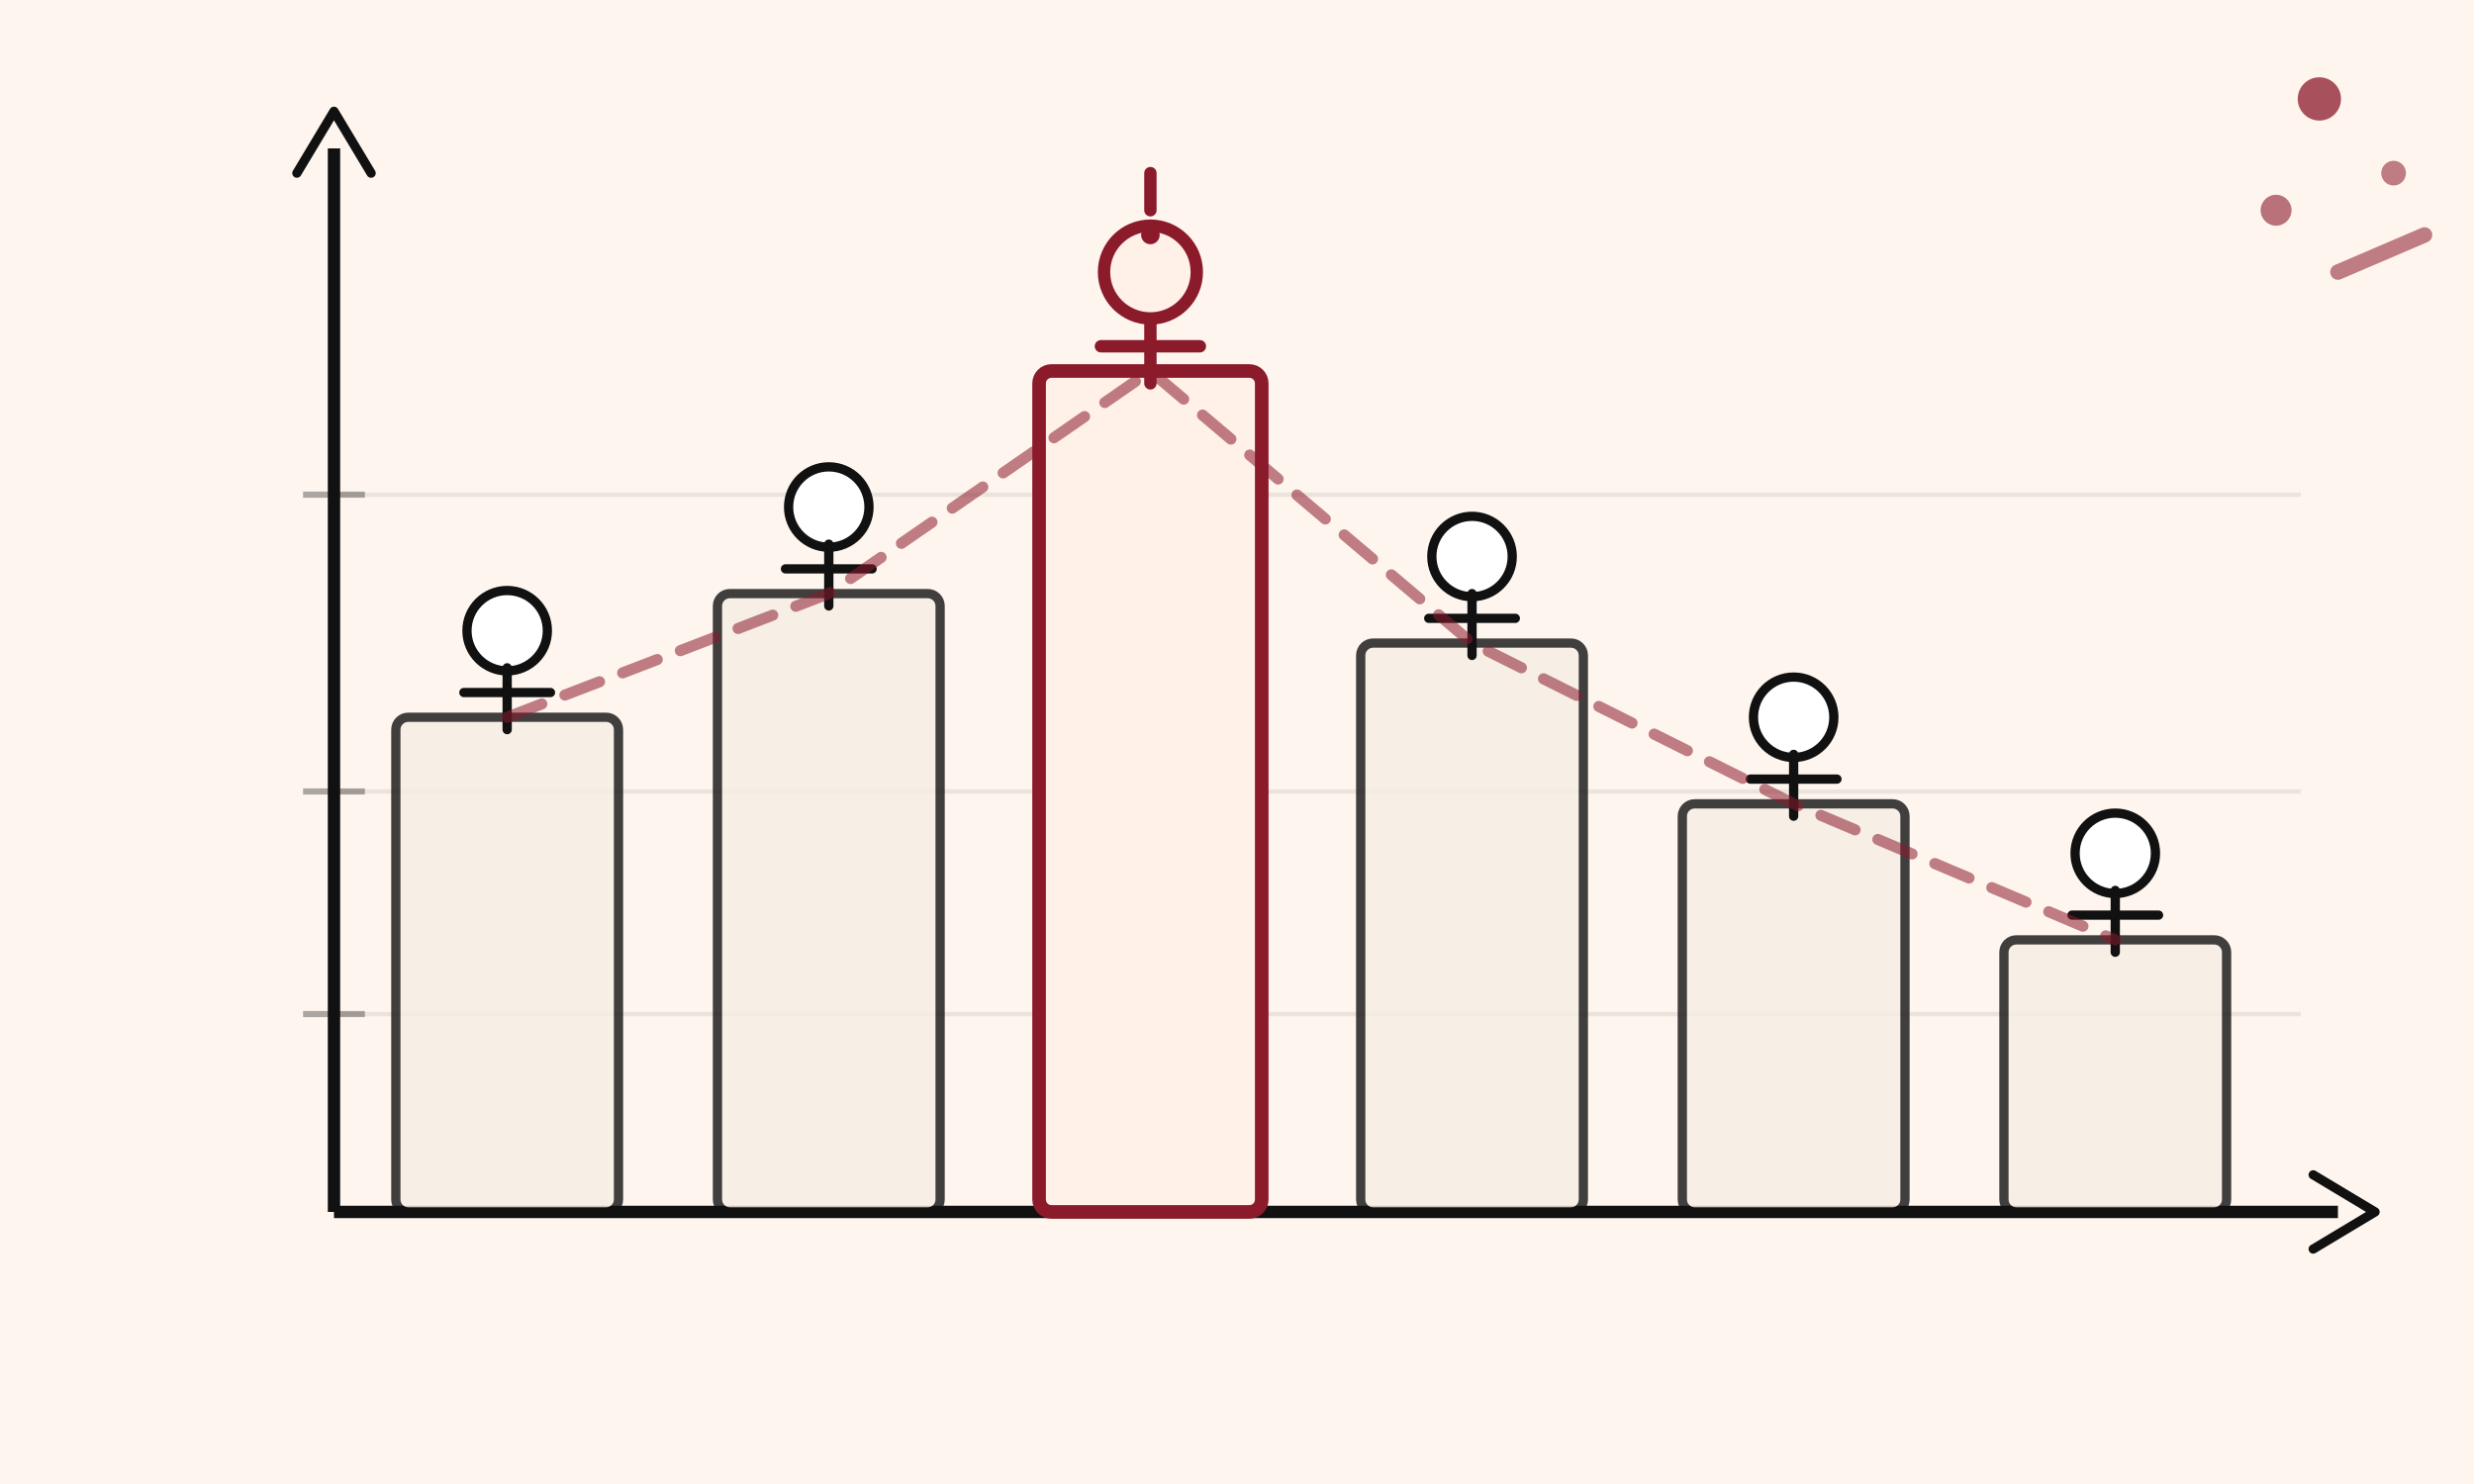
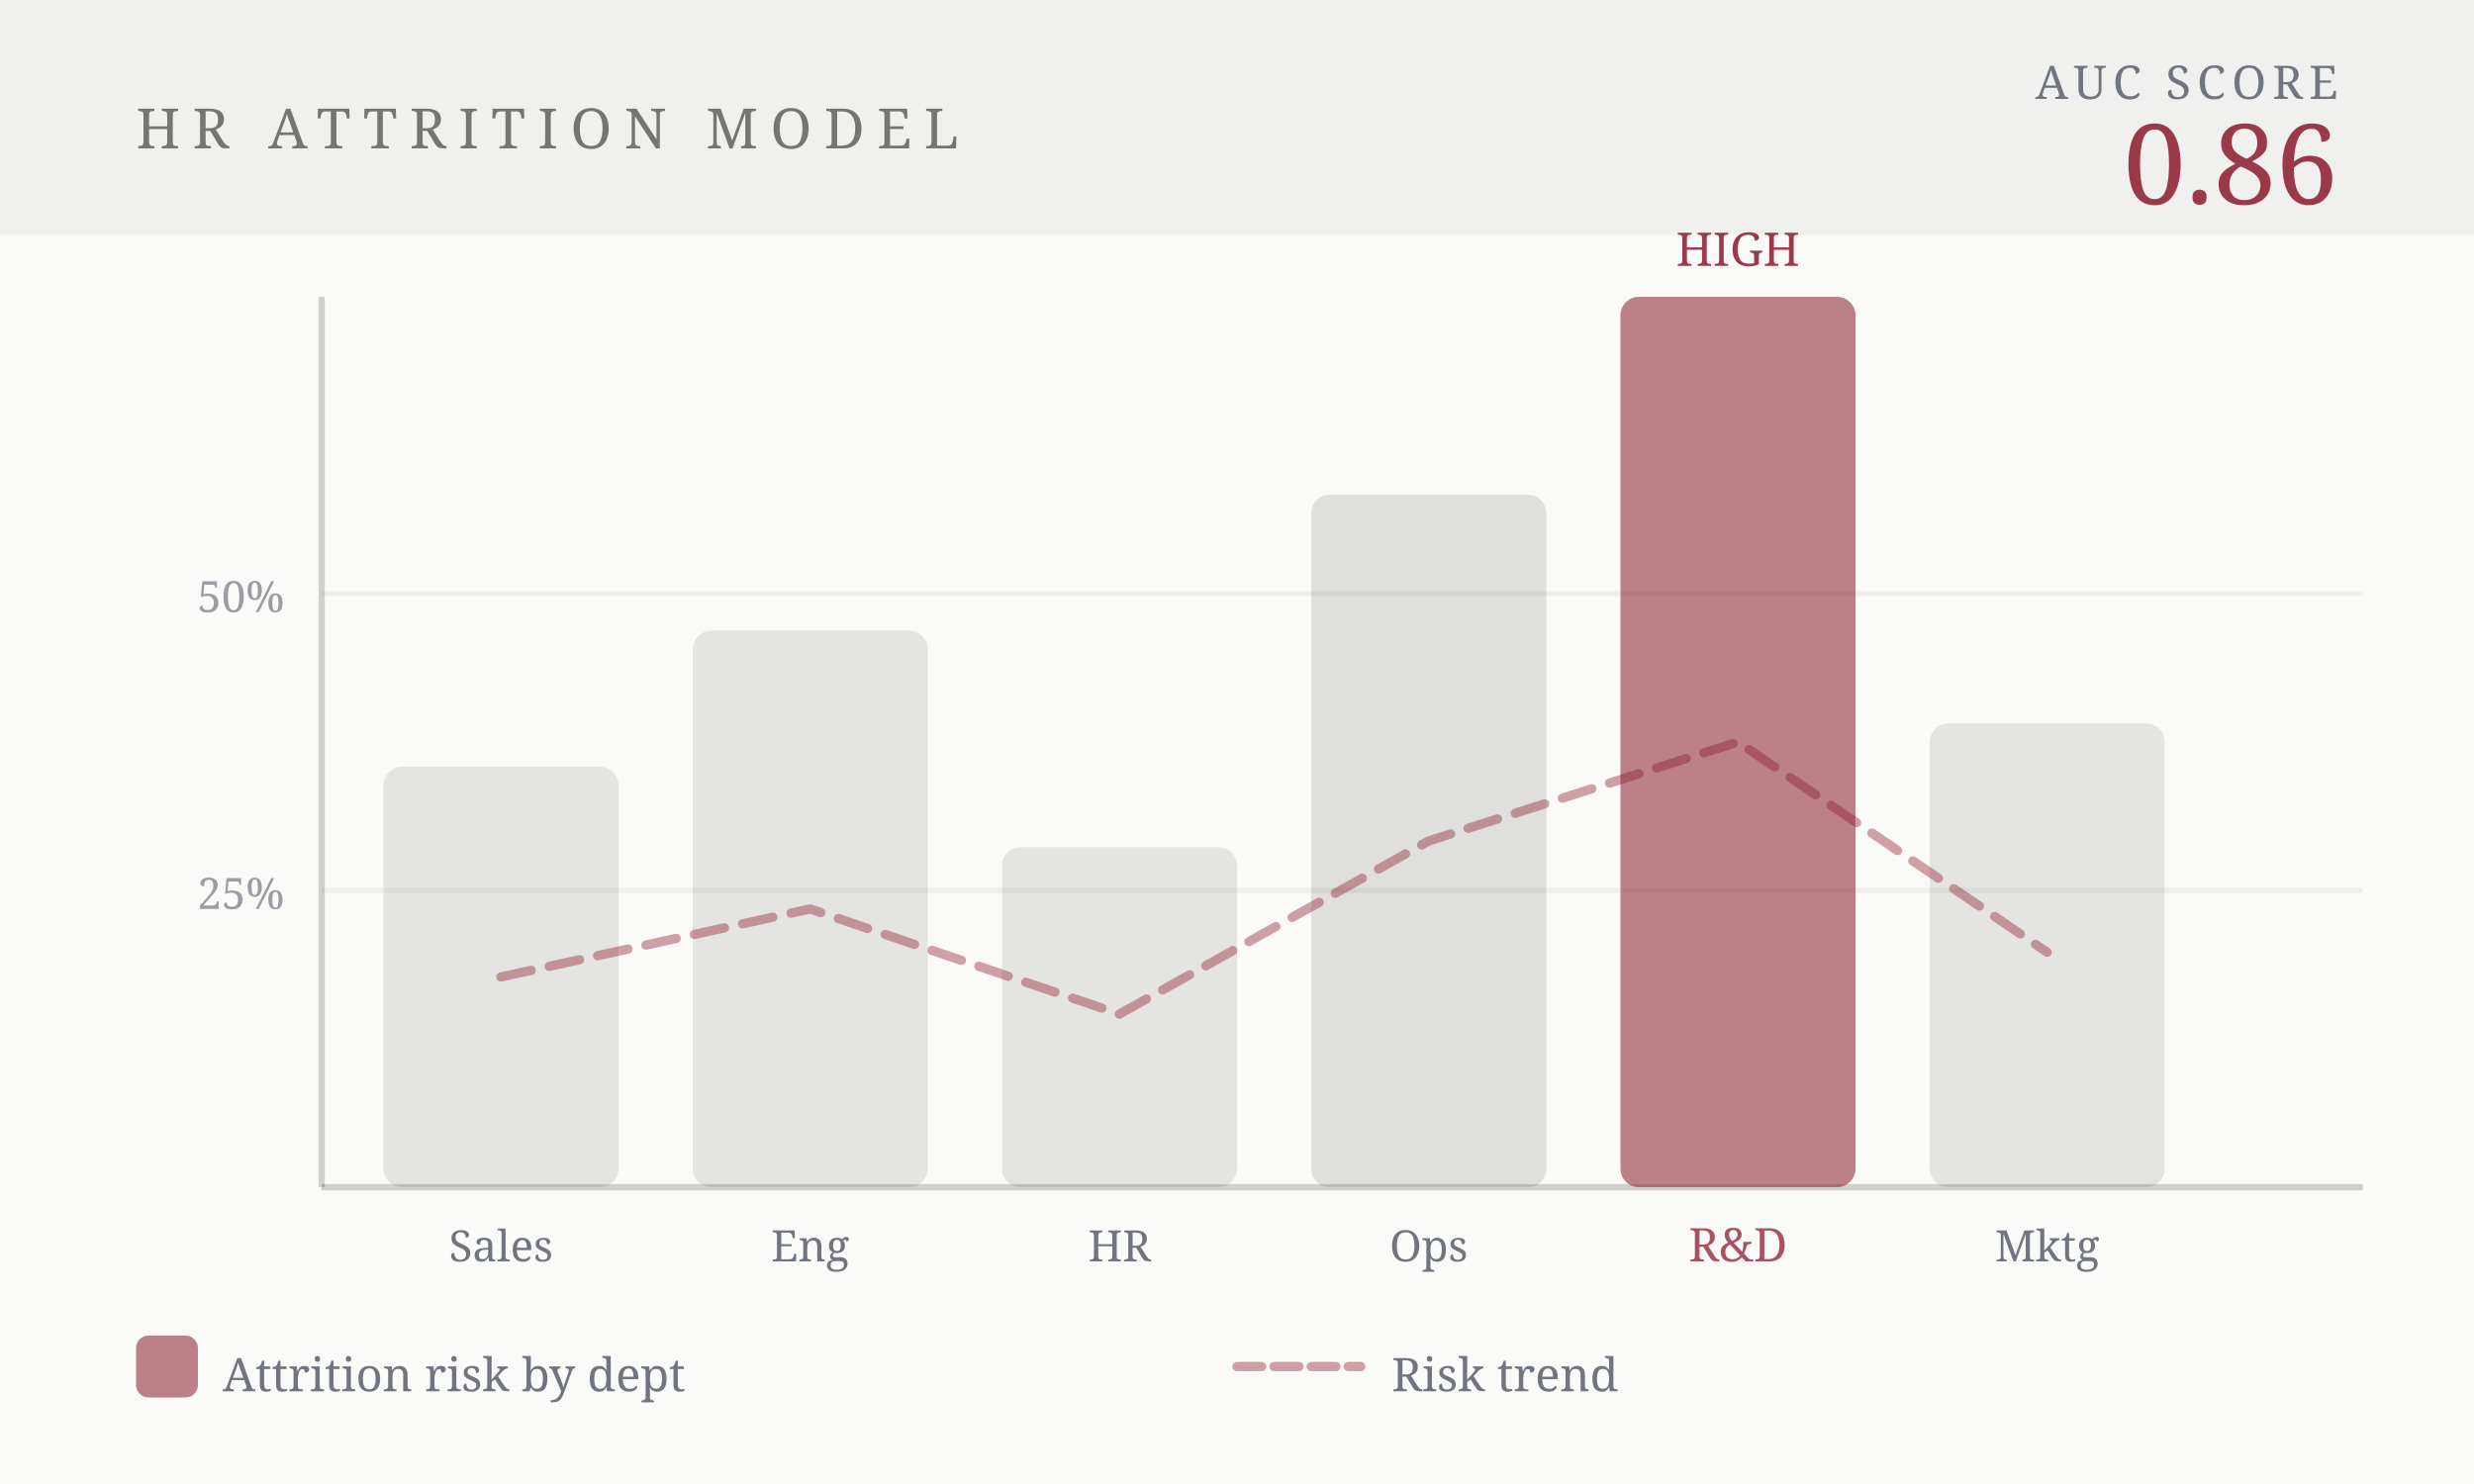
<svg xmlns="http://www.w3.org/2000/svg" viewBox="0 0 400 240" fill="none">
-   <rect width="400" height="240" fill="#FEF6EE" />
-   <circle cx="375" cy="16" r="3.5" fill="#8B1A2B" opacity="0.75" />
-   <circle cx="387" cy="28" r="2" fill="#8B1A2B" opacity="0.55" />
-   <circle cx="368" cy="34" r="2.5" fill="#8B1A2B" opacity="0.6" />
-   <line x1="378" y1="44" x2="392" y2="38" stroke="#8B1A2B" stroke-width="2.5" stroke-linecap="round" opacity="0.55" />
-   <line x1="54" y1="24" x2="54" y2="196" stroke="#111111" stroke-width="2" />
-   <line x1="54" y1="196" x2="378" y2="196" stroke="#111111" stroke-width="2" />
-   <path d="M 48 28 L 54 18 L 60 28" stroke="#111111" stroke-width="1.5" stroke-linecap="round" stroke-linejoin="round" />
-   <path d="M 374 190 L 384 196 L 374 202" stroke="#111111" stroke-width="1.5" stroke-linecap="round" stroke-linejoin="round" />
-   <line x1="49" y1="80" x2="59" y2="80" stroke="#111111" stroke-width="1" opacity="0.35" />
-   <line x1="49" y1="128" x2="59" y2="128" stroke="#111111" stroke-width="1" opacity="0.35" />
-   <line x1="49" y1="164" x2="59" y2="164" stroke="#111111" stroke-width="1" opacity="0.35" />
-   <line x1="54" y1="80" x2="372" y2="80" stroke="#111111" stroke-width="0.7" opacity="0.08" />
-   <line x1="54" y1="128" x2="372" y2="128" stroke="#111111" stroke-width="0.7" opacity="0.08" />
-   <line x1="54" y1="164" x2="372" y2="164" stroke="#111111" stroke-width="0.7" opacity="0.08" />
-   <rect x="64" y="116" width="36" height="80" rx="2" fill="#F5EDE3" stroke="#111111" stroke-width="1.5" opacity="0.8" />
-   <rect x="116" y="96" width="36" height="100" rx="2" fill="#F5EDE3" stroke="#111111" stroke-width="1.5" opacity="0.8" />
-   <rect x="168" y="60" width="36" height="136" rx="2" fill="#FFF0E8" stroke="#8B1A2B" stroke-width="2.2" />
-   <rect x="220" y="104" width="36" height="92" rx="2" fill="#F5EDE3" stroke="#111111" stroke-width="1.5" opacity="0.8" />
-   <rect x="272" y="130" width="36" height="66" rx="2" fill="#F5EDE3" stroke="#111111" stroke-width="1.5" opacity="0.8" />
-   <rect x="324" y="152" width="36" height="44" rx="2" fill="#F5EDE3" stroke="#111111" stroke-width="1.5" opacity="0.8" />
-   <circle cx="82" cy="102" r="6.5" fill="white" stroke="#111111" stroke-width="1.5" />
-   <line x1="82" y1="108" x2="82" y2="118" stroke="#111111" stroke-width="1.5" stroke-linecap="round" />
-   <line x1="75" y1="112" x2="89" y2="112" stroke="#111111" stroke-width="1.5" stroke-linecap="round" />
-   <circle cx="134" cy="82" r="6.5" fill="white" stroke="#111111" stroke-width="1.5" />
-   <line x1="134" y1="88" x2="134" y2="98" stroke="#111111" stroke-width="1.5" stroke-linecap="round" />
-   <line x1="127" y1="92" x2="141" y2="92" stroke="#111111" stroke-width="1.5" stroke-linecap="round" />
-   <circle cx="186" cy="44" r="7.5" fill="#FFF0E8" stroke="#8B1A2B" stroke-width="2" />
-   <line x1="186" y1="52" x2="186" y2="62" stroke="#8B1A2B" stroke-width="2" stroke-linecap="round" />
-   <line x1="178" y1="56" x2="194" y2="56" stroke="#8B1A2B" stroke-width="2" stroke-linecap="round" />
-   <line x1="186" y1="28" x2="186" y2="34" stroke="#8B1A2B" stroke-width="2" stroke-linecap="round" />
-   <circle cx="186" cy="38" r="1.5" fill="#8B1A2B" />
-   <circle cx="238" cy="90" r="6.5" fill="white" stroke="#111111" stroke-width="1.5" />
-   <line x1="238" y1="96" x2="238" y2="106" stroke="#111111" stroke-width="1.5" stroke-linecap="round" />
-   <line x1="231" y1="100" x2="245" y2="100" stroke="#111111" stroke-width="1.5" stroke-linecap="round" />
-   <circle cx="290" cy="116" r="6.5" fill="white" stroke="#111111" stroke-width="1.5" />
-   <line x1="290" y1="122" x2="290" y2="132" stroke="#111111" stroke-width="1.5" stroke-linecap="round" />
-   <line x1="283" y1="126" x2="297" y2="126" stroke="#111111" stroke-width="1.5" stroke-linecap="round" />
-   <circle cx="342" cy="138" r="6.5" fill="white" stroke="#111111" stroke-width="1.5" />
-   <line x1="342" y1="144" x2="342" y2="154" stroke="#111111" stroke-width="1.5" stroke-linecap="round" />
-   <line x1="335" y1="148" x2="349" y2="148" stroke="#111111" stroke-width="1.5" stroke-linecap="round" />
-   <polyline points="82,116 134,96 186,60 238,104 290,130 342,152" stroke="#8B1A2B" stroke-width="1.8" stroke-dasharray="6 4" fill="none" opacity="0.55" stroke-linecap="round" stroke-linejoin="round" />
+   <rect width="400" height="240" fill="#FAFAF8" />
+   <rect x="0" y="0" width="400" height="38" fill="#111111" fill-opacity="0.04" />
+   <text x="22" y="24" font-family="Georgia, serif" font-size="9" fill="#111111" opacity="0.55" letter-spacing="2">HR ATTRITION MODEL</text>
+   <text x="378" y="16" text-anchor="end" font-family="Georgia, serif" font-size="7.5" fill="#717580" letter-spacing="1">AUC SCORE</text>
+   <text x="378" y="33" text-anchor="end" font-family="Georgia, serif" font-size="18" fill="#8B1A2B" opacity="0.85">0.86</text>
+   <line x1="52" y1="48" x2="52" y2="192" stroke="#111111" stroke-opacity="0.18" stroke-width="1" />
+   <line x1="52" y1="192" x2="382" y2="192" stroke="#111111" stroke-opacity="0.18" stroke-width="1" />
+   <line x1="52" y1="96" x2="382" y2="96" stroke="#111111" stroke-opacity="0.05" stroke-width="0.8" />
+   <line x1="52" y1="144" x2="382" y2="144" stroke="#111111" stroke-opacity="0.05" stroke-width="0.8" />
+   <text x="46" y="99" text-anchor="end" font-family="Georgia, serif" font-size="7" fill="#717580" opacity="0.7">50%</text>
+   <text x="46" y="147" text-anchor="end" font-family="Georgia, serif" font-size="7" fill="#717580" opacity="0.7">25%</text>
+   <rect x="62" y="124" width="38" height="68" rx="3" fill="#111111" fill-opacity="0.09" />
+   <rect x="112" y="102" width="38" height="90" rx="3" fill="#111111" fill-opacity="0.09" />
+   <rect x="162" y="137" width="38" height="55" rx="3" fill="#111111" fill-opacity="0.09" />
+   <rect x="212" y="80" width="38" height="112" rx="3" fill="#111111" fill-opacity="0.12" />
+   <rect x="262" y="48" width="38" height="144" rx="3" fill="#8B1A2B" opacity="0.55" />
+   <text x="281" y="43" text-anchor="middle" font-family="Georgia, serif" font-size="7.5" fill="#8B1A2B" opacity="0.85">HIGH</text>
+   <rect x="312" y="117" width="38" height="75" rx="3" fill="#111111" fill-opacity="0.09" />
+   <text x="81" y="204" text-anchor="middle" font-family="Georgia, serif" font-size="7" fill="#717580">Sales</text>
+   <text x="131" y="204" text-anchor="middle" font-family="Georgia, serif" font-size="7" fill="#717580">Eng</text>
+   <text x="181" y="204" text-anchor="middle" font-family="Georgia, serif" font-size="7" fill="#717580">HR</text>
+   <text x="231" y="204" text-anchor="middle" font-family="Georgia, serif" font-size="7" fill="#717580">Ops</text>
+   <text x="281" y="204" text-anchor="middle" font-family="Georgia, serif" font-size="7.5" fill="#8B1A2B" opacity="0.75">R&amp;D</text>
+   <text x="331" y="204" text-anchor="middle" font-family="Georgia, serif" font-size="7" fill="#717580">Mktg</text>
+   <polyline points="81,158 131,147 181,164 231,136 281,120 331,154" stroke="#8B1A2B" stroke-width="1.5" stroke-dasharray="5 3" opacity="0.40" stroke-linecap="round" stroke-linejoin="round" />
+   <rect x="22" y="216" width="10" height="10" rx="2" fill="#8B1A2B" opacity="0.55" />
+   <text x="36" y="225" font-family="Georgia, serif" font-size="7.5" fill="#717580">Attrition risk by dept</text>
+   <line x1="200" y1="221" x2="220" y2="221" stroke="#8B1A2B" stroke-width="1.5" stroke-dasharray="4 2" opacity="0.40" stroke-linecap="round" />
+   <text x="225" y="225" font-family="Georgia, serif" font-size="7.5" fill="#717580">Risk trend</text>
</svg>
